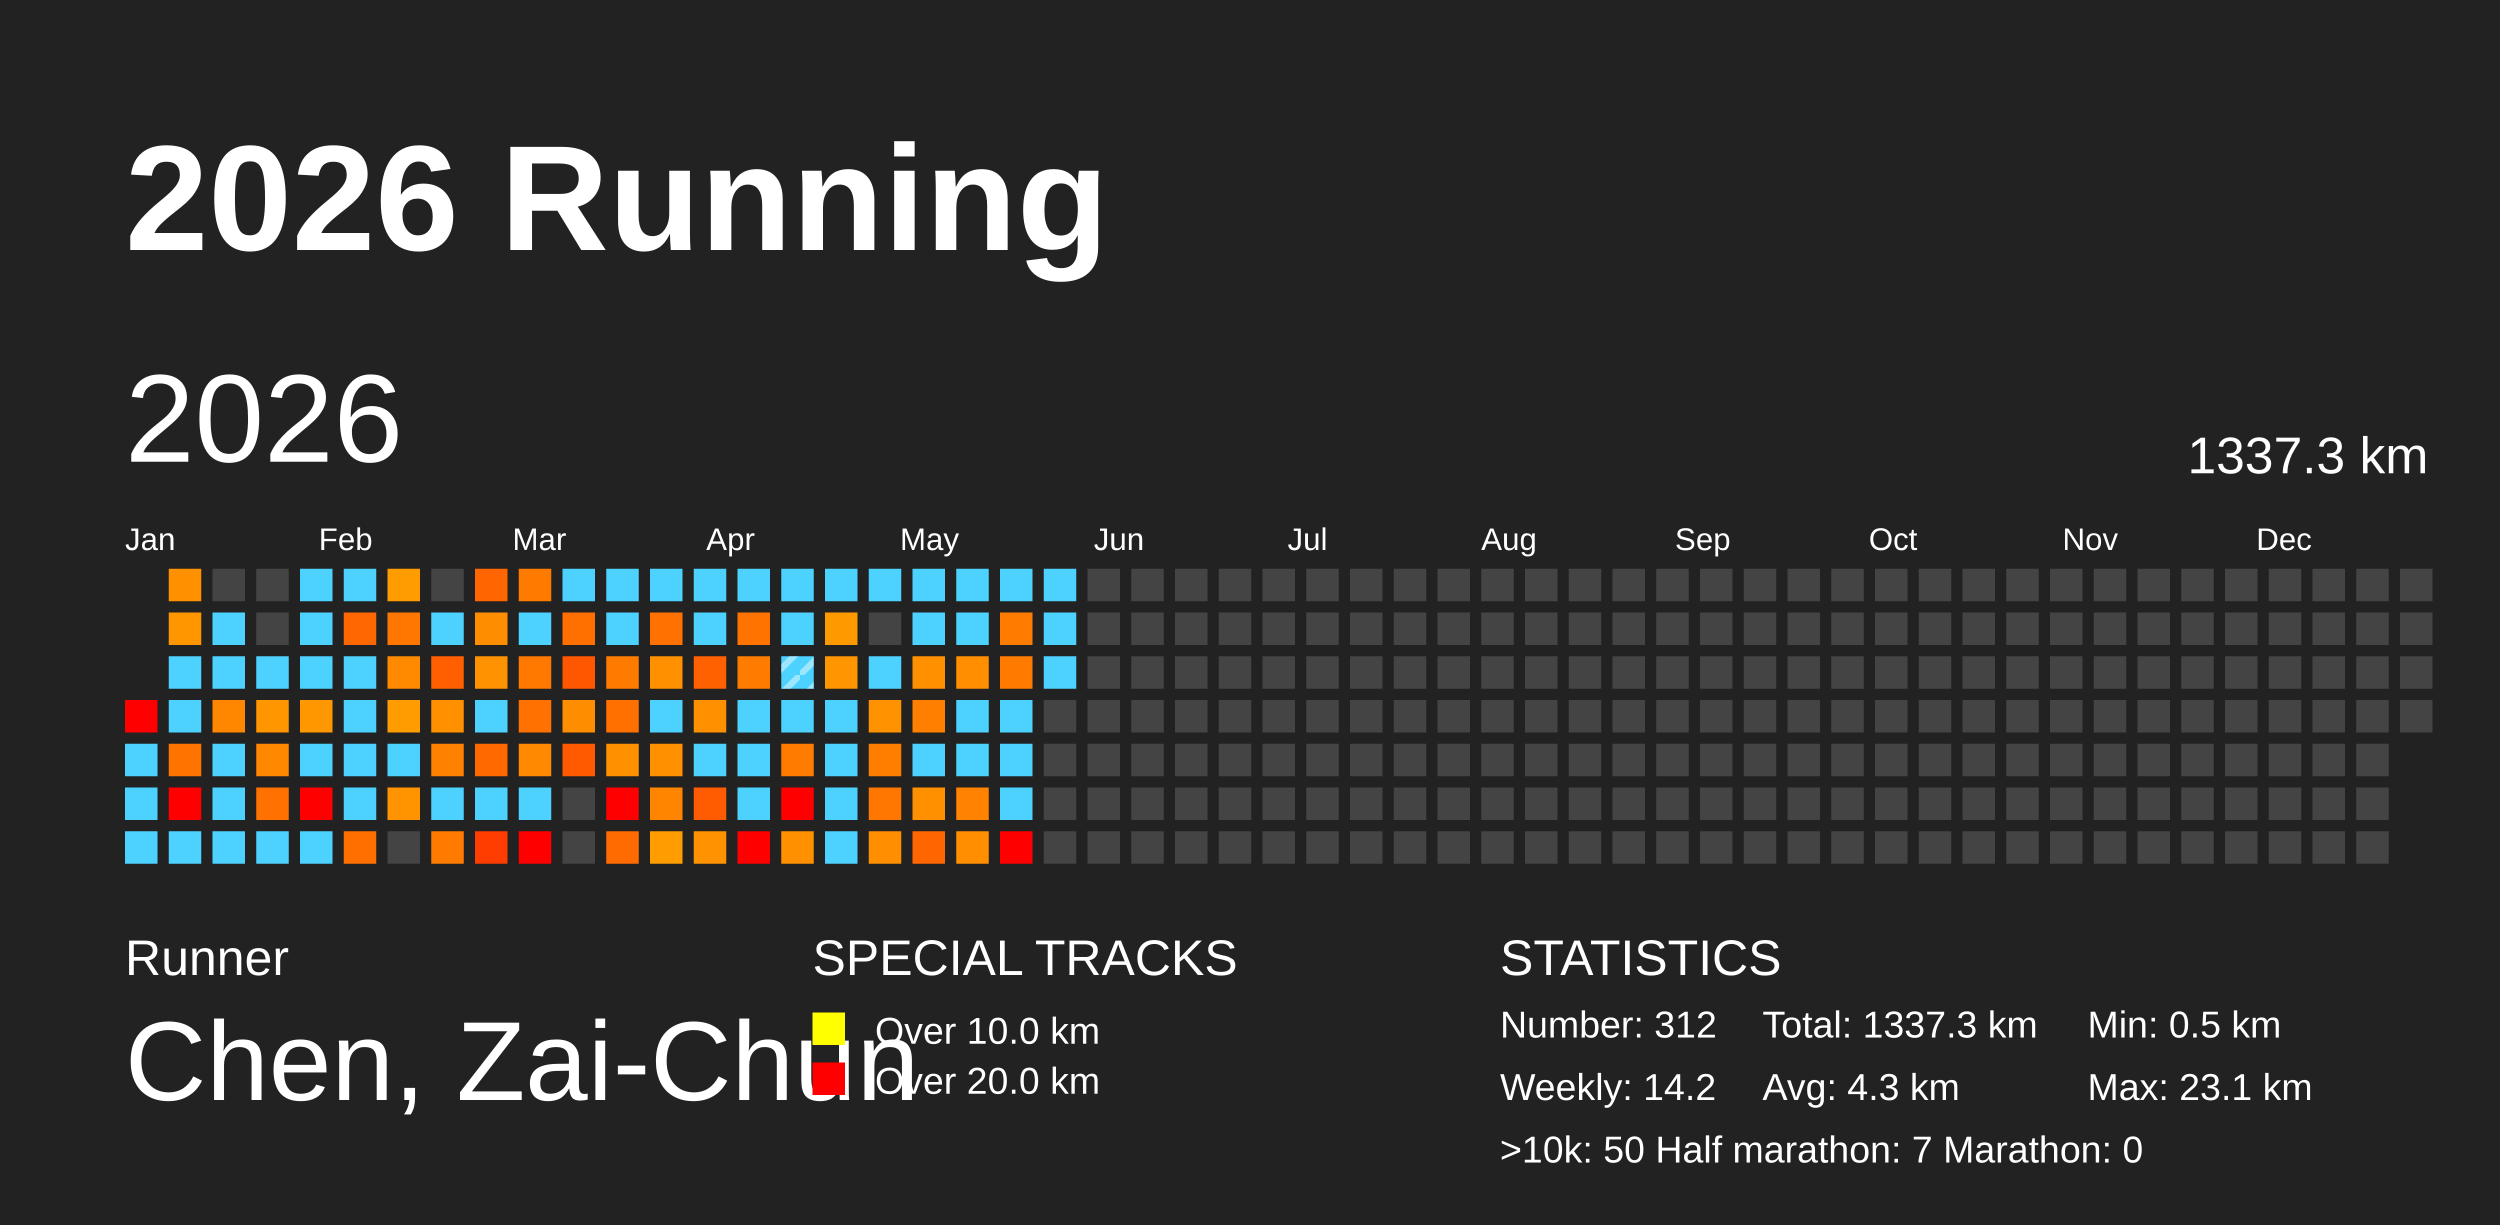
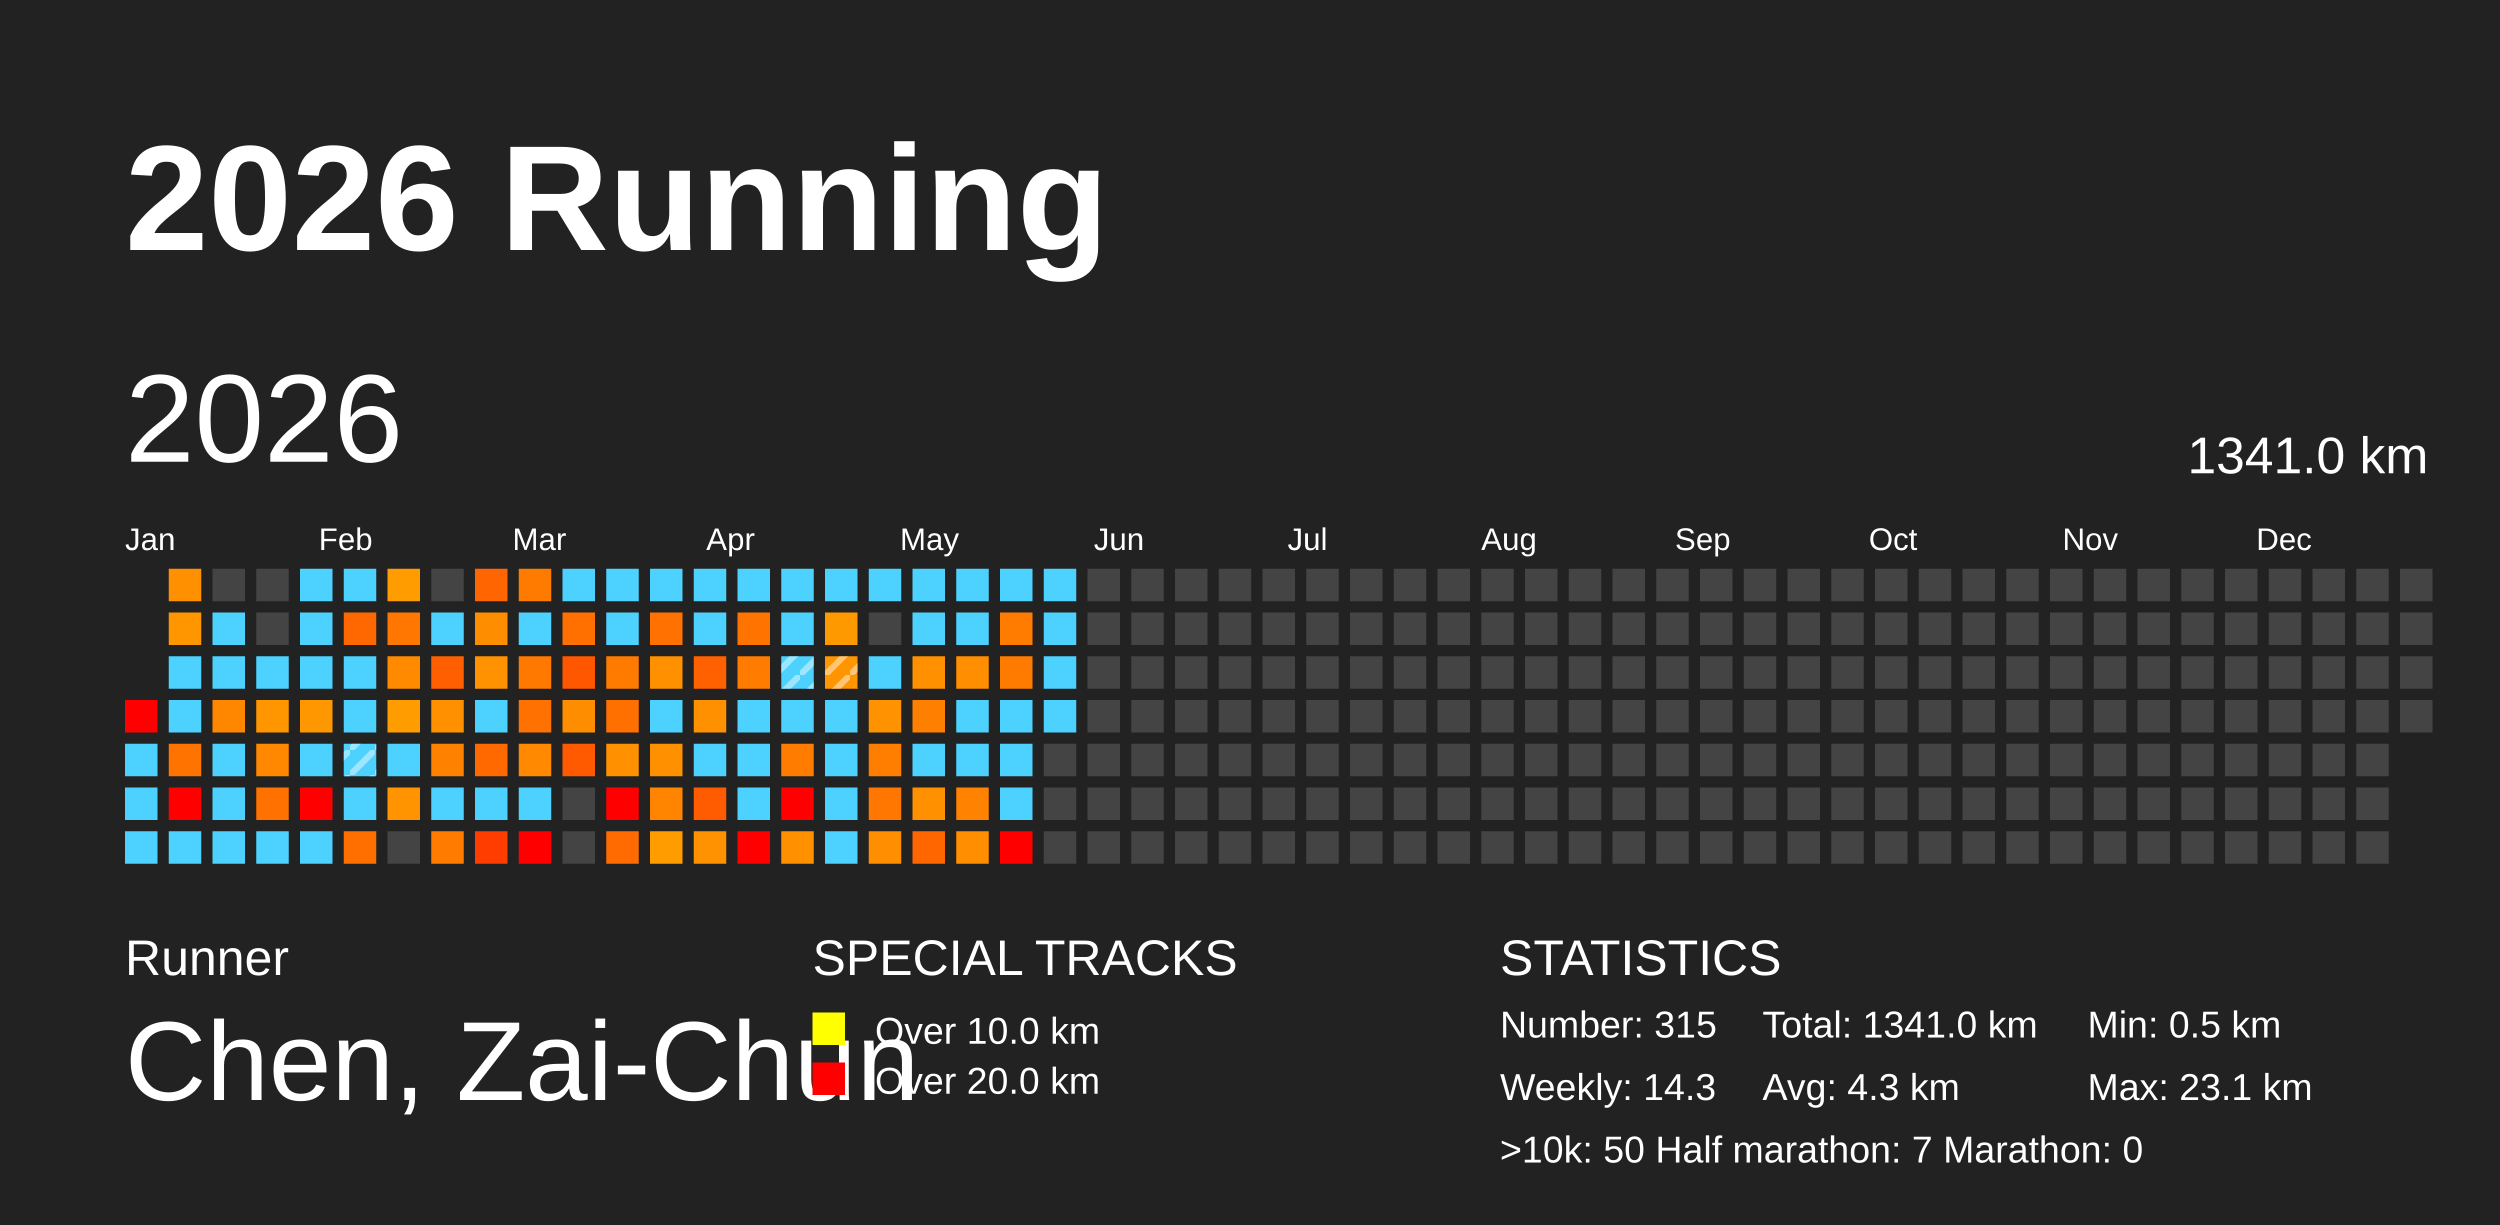
<svg xmlns="http://www.w3.org/2000/svg" baseProfile="full" height="98mm" version="1.1" viewBox="0,0,200,98" width="200mm">
  <defs>
    <pattern height="2" id="indoor-stripe" patternUnits="userSpaceOnUse" width="2">
      <line stroke="white" stroke-opacity="0.45" stroke-width="0.5" x1="0" x2="2" y1="2" y2="0" />
    </pattern>
  </defs>
  <rect fill="#222222" height="98" width="200" x="0" y="0" />
  <text fill="#FFFFFF" style="font-size:12px; font-family:Arial; font-weight:bold;" x="10" y="20">2026 Running</text>
  <text fill="#FFFFFF" style="font-size:4px; font-family:Arial" x="10" y="78">Runner</text>
  <text fill="#FFFFFF" style="font-size:9px; font-family:Arial" x="10" y="88">Chen, Zai-Chun</text>
  <text fill="#FFFFFF" style="font-size:4px; font-family:Arial" x="65" y="78">SPECIAL TRACKS</text>
  <rect fill="yellow" height="2.6" width="2.6" x="65" y="81" />
  <text fill="#FFFFFF" style="font-size:3px; font-family:Arial" x="70" y="83.5">Over 10.0 km</text>
  <rect fill="red" height="2.6" width="2.6" x="65" y="85" />
  <text fill="#FFFFFF" style="font-size:3px; font-family:Arial" x="70" y="87.5">Over 20.0 km</text>
  <text fill="#FFFFFF" style="font-size:4px; font-family:Arial" x="120" y="78">STATISTICS</text>
-   <text fill="#FFFFFF" style="font-size:3px; font-family:Arial" x="120" y="83">Number: 312</text>
-   <text fill="#FFFFFF" style="font-size:3px; font-family:Arial" x="120" y="88">Weekly: 14.2</text>
-   <text fill="#FFFFFF" style="font-size:3px; font-family:Arial" x="141" y="83">Total: 1337.3 km</text>
+   <text fill="#FFFFFF" style="font-size:3px; font-family:Arial" x="120" y="83">Number: 315</text>
+   <text fill="#FFFFFF" style="font-size:3px; font-family:Arial" x="120" y="88">Weekly: 14.3</text>
+   <text fill="#FFFFFF" style="font-size:3px; font-family:Arial" x="141" y="83">Total: 1341.0 km</text>
  <text fill="#FFFFFF" style="font-size:3px; font-family:Arial" x="141" y="88">Avg: 4.3 km</text>
  <text fill="#FFFFFF" style="font-size:3px; font-family:Arial" x="167" y="83">Min: 0.5 km</text>
  <text fill="#FFFFFF" style="font-size:3px; font-family:Arial" x="167" y="88">Max: 23.1 km</text>
  <text fill="#FFFFFF" style="font-size:3px; font-family:Arial" x="120" y="93">&gt;10k: 50   Half marathon: 7   Marathon: 0</text>
  <text dominant-baseline="hanging" fill="#FFFFFF" style="font-size:10.0px; font-family:Arial;" x="10" y="30">2026</text>
-   <text dominant-baseline="hanging" fill="#FFFFFF" style="font-size:4.125px; font-family:Arial;" x="175" y="35">1337.3 km</text>
+   <text dominant-baseline="hanging" fill="#FFFFFF" style="font-size:4.125px; font-family:Arial;" x="175" y="35">1341.0 km</text>
  <text fill="#FFFFFF" style="font-size:2.5px; font-family:Arial" x="10.0" y="44">Jan</text>
  <text fill="#FFFFFF" style="font-size:2.5px; font-family:Arial" x="25.5" y="44">Feb</text>
  <text fill="#FFFFFF" style="font-size:2.5px; font-family:Arial" x="41.0" y="44">Mar</text>
  <text fill="#FFFFFF" style="font-size:2.5px; font-family:Arial" x="56.5" y="44">Apr</text>
  <text fill="#FFFFFF" style="font-size:2.5px; font-family:Arial" x="72.0" y="44">May</text>
  <text fill="#FFFFFF" style="font-size:2.5px; font-family:Arial" x="87.5" y="44">Jun</text>
  <text fill="#FFFFFF" style="font-size:2.5px; font-family:Arial" x="103.0" y="44">Jul</text>
  <text fill="#FFFFFF" style="font-size:2.5px; font-family:Arial" x="118.5" y="44">Aug</text>
  <text fill="#FFFFFF" style="font-size:2.5px; font-family:Arial" x="134.0" y="44">Sep</text>
  <text fill="#FFFFFF" style="font-size:2.5px; font-family:Arial" x="149.5" y="44">Oct</text>
  <text fill="#FFFFFF" style="font-size:2.5px; font-family:Arial" x="165.0" y="44">Nov</text>
  <text fill="#FFFFFF" style="font-size:2.5px; font-family:Arial" x="180.5" y="44">Dec</text>
  <rect fill="red" height="2.6" width="2.6" x="10.0" y="56.0" />
  <rect fill="#4dd2ff" height="2.6" width="2.6" x="10.0" y="59.5" />
  <rect fill="#4dd2ff" height="2.6" width="2.6" x="10.0" y="63.0" />
  <rect fill="#4dd2ff" height="2.6" width="2.6" x="10.0" y="66.5" />
  <rect fill="#ff9000" height="2.6" width="2.6" x="13.5" y="45.5" />
  <rect fill="#ff9600" height="2.6" width="2.6" x="13.5" y="49.0" />
  <rect fill="#4dd2ff" height="2.6" width="2.6" x="13.5" y="52.5" />
  <rect fill="#4dd2ff" height="2.6" width="2.6" x="13.5" y="56.0" />
  <rect fill="#ff7300" height="2.6" width="2.6" x="13.5" y="59.5" />
  <rect fill="red" height="2.6" width="2.6" x="13.5" y="63.0" />
  <rect fill="#4dd2ff" height="2.6" width="2.6" x="13.5" y="66.5" />
  <rect fill="#444444" height="2.6" width="2.6" x="17.0" y="45.5" />
  <rect fill="#4dd2ff" height="2.6" width="2.6" x="17.0" y="49.0" />
  <rect fill="#4dd2ff" height="2.6" width="2.6" x="17.0" y="52.5" />
  <rect fill="#ff8700" height="2.6" width="2.6" x="17.0" y="56.0" />
  <rect fill="#4dd2ff" height="2.6" width="2.6" x="17.0" y="59.5" />
  <rect fill="#4dd2ff" height="2.6" width="2.6" x="17.0" y="63.0" />
  <rect fill="#4dd2ff" height="2.6" width="2.6" x="17.0" y="66.5" />
  <rect fill="#444444" height="2.6" width="2.6" x="20.5" y="45.5" />
  <rect fill="#444444" height="2.6" width="2.6" x="20.5" y="49.0" />
  <rect fill="#4dd2ff" height="2.6" width="2.6" x="20.5" y="52.5" />
  <rect fill="#ff9600" height="2.6" width="2.6" x="20.5" y="56.0" />
  <rect fill="#ff8800" height="2.6" width="2.6" x="20.5" y="59.5" />
  <rect fill="#ff7100" height="2.6" width="2.6" x="20.5" y="63.0" />
  <rect fill="#4dd2ff" height="2.6" width="2.6" x="20.5" y="66.5" />
  <rect fill="#4dd2ff" height="2.6" width="2.6" x="24.0" y="45.5" />
  <rect fill="#4dd2ff" height="2.6" width="2.6" x="24.0" y="49.0" />
  <rect fill="#4dd2ff" height="2.6" width="2.6" x="24.0" y="52.5" />
  <rect fill="#ff9800" height="2.6" width="2.6" x="24.0" y="56.0" />
  <rect fill="#4dd2ff" height="2.6" width="2.6" x="24.0" y="59.5" />
  <rect fill="red" height="2.6" width="2.6" x="24.0" y="63.0" />
  <rect fill="#4dd2ff" height="2.6" width="2.6" x="24.0" y="66.5" />
  <rect fill="#4dd2ff" height="2.6" width="2.6" x="27.5" y="45.5" />
  <rect fill="#ff6800" height="2.6" width="2.6" x="27.5" y="49.0" />
  <rect fill="#4dd2ff" height="2.6" width="2.6" x="27.5" y="52.5" />
  <rect fill="#4dd2ff" height="2.6" width="2.6" x="27.5" y="56.0" />
  <rect fill="#4dd2ff" height="2.6" width="2.6" x="27.5" y="59.5" />
+   <rect fill="url(#indoor-stripe)" height="2.6" style="pointer-events: none;" width="2.6" x="27.5" y="59.5" />
  <rect fill="#4dd2ff" height="2.6" width="2.6" x="27.5" y="63.0" />
  <rect fill="#ff6f00" height="2.6" width="2.6" x="27.5" y="66.5" />
  <rect fill="#ff9c00" height="2.6" width="2.6" x="31.0" y="45.5" />
  <rect fill="#ff7600" height="2.6" width="2.6" x="31.0" y="49.0" />
  <rect fill="#ff8a00" height="2.6" width="2.6" x="31.0" y="52.5" />
  <rect fill="#ff9c00" height="2.6" width="2.6" x="31.0" y="56.0" />
  <rect fill="#4dd2ff" height="2.6" width="2.6" x="31.0" y="59.5" />
  <rect fill="#ff9400" height="2.6" width="2.6" x="31.0" y="63.0" />
  <rect fill="#444444" height="2.6" width="2.6" x="31.0" y="66.5" />
  <rect fill="#444444" height="2.6" width="2.6" x="34.5" y="45.5" />
  <rect fill="#4dd2ff" height="2.6" width="2.6" x="34.5" y="49.0" />
  <rect fill="#ff5f00" height="2.6" width="2.6" x="34.5" y="52.5" />
  <rect fill="#ff9100" height="2.6" width="2.6" x="34.5" y="56.0" />
  <rect fill="#ff8100" height="2.6" width="2.6" x="34.5" y="59.5" />
  <rect fill="#4dd2ff" height="2.6" width="2.6" x="34.5" y="63.0" />
  <rect fill="#ff7b00" height="2.6" width="2.6" x="34.5" y="66.5" />
  <rect fill="#ff6500" height="2.6" width="2.6" x="38.0" y="45.5" />
  <rect fill="#ff8d00" height="2.6" width="2.6" x="38.0" y="49.0" />
  <rect fill="#ff9200" height="2.6" width="2.6" x="38.0" y="52.5" />
  <rect fill="#4dd2ff" height="2.6" width="2.6" x="38.0" y="56.0" />
  <rect fill="#ff6900" height="2.6" width="2.6" x="38.0" y="59.5" />
  <rect fill="#4dd2ff" height="2.6" width="2.6" x="38.0" y="63.0" />
  <rect fill="#ff3d00" height="2.6" width="2.6" x="38.0" y="66.5" />
  <rect fill="#ff7b00" height="2.6" width="2.6" x="41.5" y="45.5" />
  <rect fill="#4dd2ff" height="2.6" width="2.6" x="41.5" y="49.0" />
  <rect fill="#ff7800" height="2.6" width="2.6" x="41.5" y="52.5" />
  <rect fill="#ff7100" height="2.6" width="2.6" x="41.5" y="56.0" />
  <rect fill="#ff8900" height="2.6" width="2.6" x="41.5" y="59.5" />
  <rect fill="#4dd2ff" height="2.6" width="2.6" x="41.5" y="63.0" />
  <rect fill="red" height="2.6" width="2.6" x="41.5" y="66.5" />
  <rect fill="#4dd2ff" height="2.6" width="2.6" x="45.0" y="45.5" />
  <rect fill="#ff7000" height="2.6" width="2.6" x="45.0" y="49.0" />
  <rect fill="#ff5600" height="2.6" width="2.6" x="45.0" y="52.5" />
  <rect fill="#ff8d00" height="2.6" width="2.6" x="45.0" y="56.0" />
  <rect fill="#ff5a00" height="2.6" width="2.6" x="45.0" y="59.5" />
  <rect fill="#444444" height="2.6" width="2.6" x="45.0" y="63.0" />
  <rect fill="#444444" height="2.6" width="2.6" x="45.0" y="66.5" />
  <rect fill="#4dd2ff" height="2.6" width="2.6" x="48.5" y="45.5" />
  <rect fill="#4dd2ff" height="2.6" width="2.6" x="48.5" y="49.0" />
  <rect fill="#ff7b00" height="2.6" width="2.6" x="48.5" y="52.5" />
  <rect fill="#ff7000" height="2.6" width="2.6" x="48.5" y="56.0" />
  <rect fill="#ff9100" height="2.6" width="2.6" x="48.5" y="59.5" />
  <rect fill="red" height="2.6" width="2.6" x="48.5" y="63.0" />
  <rect fill="#ff6b00" height="2.6" width="2.6" x="48.5" y="66.5" />
  <rect fill="#4dd2ff" height="2.6" width="2.6" x="52.0" y="45.5" />
  <rect fill="#ff7100" height="2.6" width="2.6" x="52.0" y="49.0" />
  <rect fill="#ff9100" height="2.6" width="2.6" x="52.0" y="52.5" />
  <rect fill="#4dd2ff" height="2.6" width="2.6" x="52.0" y="56.0" />
  <rect fill="#ff9100" height="2.6" width="2.6" x="52.0" y="59.5" />
  <rect fill="#ff8500" height="2.6" width="2.6" x="52.0" y="63.0" />
  <rect fill="#ff9d00" height="2.6" width="2.6" x="52.0" y="66.5" />
  <rect fill="#4dd2ff" height="2.6" width="2.6" x="55.5" y="45.5" />
  <rect fill="#4dd2ff" height="2.6" width="2.6" x="55.5" y="49.0" />
  <rect fill="#ff6000" height="2.6" width="2.6" x="55.5" y="52.5" />
  <rect fill="#ff9000" height="2.6" width="2.6" x="55.5" y="56.0" />
  <rect fill="#4dd2ff" height="2.6" width="2.6" x="55.5" y="59.5" />
  <rect fill="#ff5b00" height="2.6" width="2.6" x="55.5" y="63.0" />
  <rect fill="#ff9200" height="2.6" width="2.6" x="55.5" y="66.5" />
  <rect fill="#4dd2ff" height="2.6" width="2.6" x="59.0" y="45.5" />
  <rect fill="#ff7400" height="2.6" width="2.6" x="59.0" y="49.0" />
  <rect fill="#ff7c00" height="2.6" width="2.6" x="59.0" y="52.5" />
  <rect fill="#4dd2ff" height="2.6" width="2.6" x="59.0" y="56.0" />
  <rect fill="#4dd2ff" height="2.6" width="2.6" x="59.0" y="59.5" />
  <rect fill="#4dd2ff" height="2.6" width="2.6" x="59.0" y="63.0" />
  <rect fill="red" height="2.6" width="2.6" x="59.0" y="66.5" />
  <rect fill="#4dd2ff" height="2.6" width="2.6" x="62.5" y="45.5" />
  <rect fill="#4dd2ff" height="2.6" width="2.6" x="62.5" y="49.0" />
  <rect fill="#4dd2ff" height="2.6" width="2.6" x="62.5" y="52.5" />
  <rect fill="url(#indoor-stripe)" height="2.6" style="pointer-events: none;" width="2.6" x="62.5" y="52.5" />
  <rect fill="#4dd2ff" height="2.6" width="2.6" x="62.5" y="56.0" />
  <rect fill="#ff7c00" height="2.6" width="2.6" x="62.5" y="59.5" />
  <rect fill="red" height="2.6" width="2.6" x="62.5" y="63.0" />
  <rect fill="#ff9100" height="2.6" width="2.6" x="62.5" y="66.5" />
  <rect fill="#4dd2ff" height="2.6" width="2.6" x="66.0" y="45.5" />
  <rect fill="#ff9900" height="2.6" width="2.6" x="66.0" y="49.0" />
  <rect fill="#ff9500" height="2.6" width="2.6" x="66.0" y="52.5" />
+   <rect fill="url(#indoor-stripe)" height="2.6" style="pointer-events: none;" width="2.6" x="66.0" y="52.5" />
  <rect fill="#4dd2ff" height="2.6" width="2.6" x="66.0" y="56.0" />
  <rect fill="#4dd2ff" height="2.6" width="2.6" x="66.0" y="59.5" />
  <rect fill="#4dd2ff" height="2.6" width="2.6" x="66.0" y="63.0" />
  <rect fill="#4dd2ff" height="2.6" width="2.6" x="66.0" y="66.5" />
  <rect fill="#4dd2ff" height="2.6" width="2.6" x="69.5" y="45.5" />
  <rect fill="#444444" height="2.6" width="2.6" x="69.5" y="49.0" />
  <rect fill="#4dd2ff" height="2.6" width="2.6" x="69.5" y="52.5" />
  <rect fill="#ff9200" height="2.6" width="2.6" x="69.5" y="56.0" />
  <rect fill="#ff7e00" height="2.6" width="2.6" x="69.5" y="59.5" />
  <rect fill="#ff7600" height="2.6" width="2.6" x="69.5" y="63.0" />
  <rect fill="#ff8e00" height="2.6" width="2.6" x="69.5" y="66.5" />
  <rect fill="#4dd2ff" height="2.6" width="2.6" x="73.0" y="45.5" />
  <rect fill="#4dd2ff" height="2.6" width="2.6" x="73.0" y="49.0" />
  <rect fill="#ff9000" height="2.6" width="2.6" x="73.0" y="52.5" />
  <rect fill="#ff7f00" height="2.6" width="2.6" x="73.0" y="56.0" />
  <rect fill="#4dd2ff" height="2.6" width="2.6" x="73.0" y="59.5" />
  <rect fill="#ff9000" height="2.6" width="2.6" x="73.0" y="63.0" />
  <rect fill="#ff6600" height="2.6" width="2.6" x="73.0" y="66.5" />
  <rect fill="#4dd2ff" height="2.6" width="2.6" x="76.5" y="45.5" />
  <rect fill="#4dd2ff" height="2.6" width="2.6" x="76.5" y="49.0" />
  <rect fill="#ff8e00" height="2.6" width="2.6" x="76.5" y="52.5" />
  <rect fill="#4dd2ff" height="2.6" width="2.6" x="76.5" y="56.0" />
  <rect fill="#4dd2ff" height="2.6" width="2.6" x="76.5" y="59.5" />
  <rect fill="#ff8200" height="2.6" width="2.6" x="76.5" y="63.0" />
  <rect fill="#ff8e00" height="2.6" width="2.6" x="76.5" y="66.5" />
  <rect fill="#4dd2ff" height="2.6" width="2.6" x="80.0" y="45.5" />
  <rect fill="#ff7c00" height="2.6" width="2.6" x="80.0" y="49.0" />
  <rect fill="#ff7b00" height="2.6" width="2.6" x="80.0" y="52.5" />
  <rect fill="#4dd2ff" height="2.6" width="2.6" x="80.0" y="56.0" />
  <rect fill="#4dd2ff" height="2.6" width="2.6" x="80.0" y="59.5" />
  <rect fill="#4dd2ff" height="2.6" width="2.6" x="80.0" y="63.0" />
  <rect fill="red" height="2.6" width="2.6" x="80.0" y="66.5" />
  <rect fill="#4dd2ff" height="2.6" width="2.6" x="83.5" y="45.5" />
  <rect fill="#4dd2ff" height="2.6" width="2.6" x="83.5" y="49.0" />
  <rect fill="#4dd2ff" height="2.6" width="2.6" x="83.5" y="52.5" />
-   <rect fill="#444444" height="2.6" width="2.6" x="83.5" y="56.0" />
+   <rect fill="#4dd2ff" height="2.6" width="2.6" x="83.5" y="56.0" />
  <rect fill="#444444" height="2.6" width="2.6" x="83.5" y="59.5" />
  <rect fill="#444444" height="2.6" width="2.6" x="83.5" y="63.0" />
  <rect fill="#444444" height="2.6" width="2.6" x="83.5" y="66.5" />
  <rect fill="#444444" height="2.6" width="2.6" x="87.0" y="45.5" />
  <rect fill="#444444" height="2.6" width="2.6" x="87.0" y="49.0" />
  <rect fill="#444444" height="2.6" width="2.6" x="87.0" y="52.5" />
  <rect fill="#444444" height="2.6" width="2.6" x="87.0" y="56.0" />
  <rect fill="#444444" height="2.6" width="2.6" x="87.0" y="59.5" />
  <rect fill="#444444" height="2.6" width="2.6" x="87.0" y="63.0" />
  <rect fill="#444444" height="2.6" width="2.6" x="87.0" y="66.5" />
  <rect fill="#444444" height="2.6" width="2.6" x="90.5" y="45.5" />
  <rect fill="#444444" height="2.6" width="2.6" x="90.5" y="49.0" />
  <rect fill="#444444" height="2.6" width="2.6" x="90.5" y="52.5" />
  <rect fill="#444444" height="2.6" width="2.6" x="90.5" y="56.0" />
  <rect fill="#444444" height="2.6" width="2.6" x="90.5" y="59.5" />
  <rect fill="#444444" height="2.6" width="2.6" x="90.5" y="63.0" />
  <rect fill="#444444" height="2.6" width="2.6" x="90.5" y="66.5" />
  <rect fill="#444444" height="2.6" width="2.6" x="94.0" y="45.5" />
  <rect fill="#444444" height="2.6" width="2.6" x="94.0" y="49.0" />
  <rect fill="#444444" height="2.6" width="2.6" x="94.0" y="52.5" />
  <rect fill="#444444" height="2.6" width="2.6" x="94.0" y="56.0" />
  <rect fill="#444444" height="2.6" width="2.6" x="94.0" y="59.5" />
  <rect fill="#444444" height="2.6" width="2.6" x="94.0" y="63.0" />
  <rect fill="#444444" height="2.6" width="2.6" x="94.0" y="66.5" />
  <rect fill="#444444" height="2.6" width="2.6" x="97.5" y="45.5" />
  <rect fill="#444444" height="2.6" width="2.6" x="97.5" y="49.0" />
  <rect fill="#444444" height="2.6" width="2.6" x="97.5" y="52.5" />
  <rect fill="#444444" height="2.6" width="2.6" x="97.5" y="56.0" />
  <rect fill="#444444" height="2.6" width="2.6" x="97.5" y="59.5" />
  <rect fill="#444444" height="2.6" width="2.6" x="97.5" y="63.0" />
  <rect fill="#444444" height="2.6" width="2.6" x="97.5" y="66.5" />
  <rect fill="#444444" height="2.6" width="2.6" x="101.0" y="45.5" />
  <rect fill="#444444" height="2.6" width="2.6" x="101.0" y="49.0" />
  <rect fill="#444444" height="2.6" width="2.6" x="101.0" y="52.5" />
  <rect fill="#444444" height="2.6" width="2.6" x="101.0" y="56.0" />
  <rect fill="#444444" height="2.6" width="2.6" x="101.0" y="59.5" />
  <rect fill="#444444" height="2.6" width="2.6" x="101.0" y="63.0" />
  <rect fill="#444444" height="2.6" width="2.6" x="101.0" y="66.5" />
  <rect fill="#444444" height="2.6" width="2.6" x="104.5" y="45.5" />
  <rect fill="#444444" height="2.6" width="2.6" x="104.5" y="49.0" />
  <rect fill="#444444" height="2.6" width="2.6" x="104.5" y="52.5" />
  <rect fill="#444444" height="2.6" width="2.6" x="104.5" y="56.0" />
  <rect fill="#444444" height="2.6" width="2.6" x="104.5" y="59.5" />
  <rect fill="#444444" height="2.6" width="2.6" x="104.5" y="63.0" />
  <rect fill="#444444" height="2.6" width="2.6" x="104.5" y="66.5" />
  <rect fill="#444444" height="2.6" width="2.6" x="108.0" y="45.5" />
  <rect fill="#444444" height="2.6" width="2.6" x="108.0" y="49.0" />
  <rect fill="#444444" height="2.6" width="2.6" x="108.0" y="52.5" />
  <rect fill="#444444" height="2.6" width="2.6" x="108.0" y="56.0" />
  <rect fill="#444444" height="2.6" width="2.6" x="108.0" y="59.5" />
  <rect fill="#444444" height="2.6" width="2.6" x="108.0" y="63.0" />
  <rect fill="#444444" height="2.6" width="2.6" x="108.0" y="66.5" />
  <rect fill="#444444" height="2.6" width="2.6" x="111.5" y="45.5" />
  <rect fill="#444444" height="2.6" width="2.6" x="111.5" y="49.0" />
  <rect fill="#444444" height="2.6" width="2.6" x="111.5" y="52.5" />
  <rect fill="#444444" height="2.6" width="2.6" x="111.5" y="56.0" />
  <rect fill="#444444" height="2.6" width="2.6" x="111.5" y="59.5" />
  <rect fill="#444444" height="2.6" width="2.6" x="111.5" y="63.0" />
  <rect fill="#444444" height="2.6" width="2.6" x="111.5" y="66.5" />
  <rect fill="#444444" height="2.6" width="2.6" x="115.0" y="45.5" />
  <rect fill="#444444" height="2.6" width="2.6" x="115.0" y="49.0" />
  <rect fill="#444444" height="2.6" width="2.6" x="115.0" y="52.5" />
  <rect fill="#444444" height="2.6" width="2.6" x="115.0" y="56.0" />
  <rect fill="#444444" height="2.6" width="2.6" x="115.0" y="59.5" />
  <rect fill="#444444" height="2.6" width="2.6" x="115.0" y="63.0" />
  <rect fill="#444444" height="2.6" width="2.6" x="115.0" y="66.5" />
  <rect fill="#444444" height="2.6" width="2.6" x="118.5" y="45.5" />
  <rect fill="#444444" height="2.6" width="2.6" x="118.5" y="49.0" />
  <rect fill="#444444" height="2.6" width="2.6" x="118.5" y="52.5" />
  <rect fill="#444444" height="2.6" width="2.6" x="118.5" y="56.0" />
  <rect fill="#444444" height="2.6" width="2.6" x="118.5" y="59.5" />
  <rect fill="#444444" height="2.6" width="2.6" x="118.5" y="63.0" />
  <rect fill="#444444" height="2.6" width="2.6" x="118.5" y="66.5" />
  <rect fill="#444444" height="2.6" width="2.6" x="122.0" y="45.5" />
  <rect fill="#444444" height="2.6" width="2.6" x="122.0" y="49.0" />
  <rect fill="#444444" height="2.6" width="2.6" x="122.0" y="52.5" />
  <rect fill="#444444" height="2.6" width="2.6" x="122.0" y="56.0" />
  <rect fill="#444444" height="2.6" width="2.6" x="122.0" y="59.5" />
  <rect fill="#444444" height="2.6" width="2.6" x="122.0" y="63.0" />
  <rect fill="#444444" height="2.6" width="2.6" x="122.0" y="66.5" />
  <rect fill="#444444" height="2.6" width="2.6" x="125.5" y="45.5" />
  <rect fill="#444444" height="2.6" width="2.6" x="125.5" y="49.0" />
  <rect fill="#444444" height="2.6" width="2.6" x="125.5" y="52.5" />
  <rect fill="#444444" height="2.6" width="2.6" x="125.5" y="56.0" />
  <rect fill="#444444" height="2.6" width="2.6" x="125.5" y="59.5" />
  <rect fill="#444444" height="2.6" width="2.6" x="125.5" y="63.0" />
  <rect fill="#444444" height="2.6" width="2.6" x="125.5" y="66.5" />
  <rect fill="#444444" height="2.6" width="2.6" x="129.0" y="45.5" />
  <rect fill="#444444" height="2.6" width="2.6" x="129.0" y="49.0" />
  <rect fill="#444444" height="2.6" width="2.6" x="129.0" y="52.5" />
  <rect fill="#444444" height="2.6" width="2.6" x="129.0" y="56.0" />
  <rect fill="#444444" height="2.6" width="2.6" x="129.0" y="59.5" />
  <rect fill="#444444" height="2.6" width="2.6" x="129.0" y="63.0" />
  <rect fill="#444444" height="2.6" width="2.6" x="129.0" y="66.5" />
  <rect fill="#444444" height="2.6" width="2.6" x="132.5" y="45.5" />
  <rect fill="#444444" height="2.6" width="2.6" x="132.5" y="49.0" />
  <rect fill="#444444" height="2.6" width="2.6" x="132.5" y="52.5" />
  <rect fill="#444444" height="2.6" width="2.6" x="132.5" y="56.0" />
  <rect fill="#444444" height="2.6" width="2.6" x="132.5" y="59.5" />
  <rect fill="#444444" height="2.6" width="2.6" x="132.5" y="63.0" />
  <rect fill="#444444" height="2.6" width="2.6" x="132.5" y="66.5" />
  <rect fill="#444444" height="2.6" width="2.6" x="136.0" y="45.5" />
  <rect fill="#444444" height="2.6" width="2.6" x="136.0" y="49.0" />
  <rect fill="#444444" height="2.6" width="2.6" x="136.0" y="52.5" />
  <rect fill="#444444" height="2.6" width="2.6" x="136.0" y="56.0" />
  <rect fill="#444444" height="2.6" width="2.6" x="136.0" y="59.5" />
  <rect fill="#444444" height="2.6" width="2.6" x="136.0" y="63.0" />
  <rect fill="#444444" height="2.6" width="2.6" x="136.0" y="66.5" />
  <rect fill="#444444" height="2.6" width="2.6" x="139.5" y="45.5" />
  <rect fill="#444444" height="2.6" width="2.6" x="139.5" y="49.0" />
  <rect fill="#444444" height="2.6" width="2.6" x="139.5" y="52.5" />
  <rect fill="#444444" height="2.6" width="2.6" x="139.5" y="56.0" />
  <rect fill="#444444" height="2.6" width="2.6" x="139.5" y="59.5" />
  <rect fill="#444444" height="2.6" width="2.6" x="139.5" y="63.0" />
  <rect fill="#444444" height="2.6" width="2.6" x="139.5" y="66.5" />
  <rect fill="#444444" height="2.6" width="2.6" x="143.0" y="45.5" />
  <rect fill="#444444" height="2.6" width="2.6" x="143.0" y="49.0" />
  <rect fill="#444444" height="2.6" width="2.6" x="143.0" y="52.5" />
  <rect fill="#444444" height="2.6" width="2.6" x="143.0" y="56.0" />
  <rect fill="#444444" height="2.6" width="2.6" x="143.0" y="59.5" />
  <rect fill="#444444" height="2.6" width="2.6" x="143.0" y="63.0" />
  <rect fill="#444444" height="2.6" width="2.6" x="143.0" y="66.5" />
  <rect fill="#444444" height="2.6" width="2.6" x="146.5" y="45.5" />
  <rect fill="#444444" height="2.6" width="2.6" x="146.5" y="49.0" />
  <rect fill="#444444" height="2.6" width="2.6" x="146.5" y="52.5" />
  <rect fill="#444444" height="2.6" width="2.6" x="146.5" y="56.0" />
  <rect fill="#444444" height="2.6" width="2.6" x="146.5" y="59.5" />
  <rect fill="#444444" height="2.6" width="2.6" x="146.5" y="63.0" />
  <rect fill="#444444" height="2.6" width="2.6" x="146.5" y="66.5" />
  <rect fill="#444444" height="2.6" width="2.6" x="150.0" y="45.5" />
  <rect fill="#444444" height="2.6" width="2.6" x="150.0" y="49.0" />
  <rect fill="#444444" height="2.6" width="2.6" x="150.0" y="52.5" />
  <rect fill="#444444" height="2.6" width="2.6" x="150.0" y="56.0" />
  <rect fill="#444444" height="2.6" width="2.6" x="150.0" y="59.5" />
  <rect fill="#444444" height="2.6" width="2.6" x="150.0" y="63.0" />
  <rect fill="#444444" height="2.6" width="2.6" x="150.0" y="66.5" />
  <rect fill="#444444" height="2.6" width="2.6" x="153.5" y="45.5" />
  <rect fill="#444444" height="2.6" width="2.6" x="153.5" y="49.0" />
  <rect fill="#444444" height="2.6" width="2.6" x="153.5" y="52.5" />
  <rect fill="#444444" height="2.6" width="2.6" x="153.5" y="56.0" />
  <rect fill="#444444" height="2.6" width="2.6" x="153.5" y="59.5" />
  <rect fill="#444444" height="2.6" width="2.6" x="153.5" y="63.0" />
  <rect fill="#444444" height="2.6" width="2.6" x="153.5" y="66.5" />
  <rect fill="#444444" height="2.6" width="2.6" x="157.0" y="45.5" />
  <rect fill="#444444" height="2.6" width="2.6" x="157.0" y="49.0" />
  <rect fill="#444444" height="2.6" width="2.6" x="157.0" y="52.5" />
  <rect fill="#444444" height="2.6" width="2.6" x="157.0" y="56.0" />
  <rect fill="#444444" height="2.6" width="2.6" x="157.0" y="59.5" />
  <rect fill="#444444" height="2.6" width="2.6" x="157.0" y="63.0" />
  <rect fill="#444444" height="2.6" width="2.6" x="157.0" y="66.5" />
  <rect fill="#444444" height="2.6" width="2.6" x="160.5" y="45.5" />
  <rect fill="#444444" height="2.6" width="2.6" x="160.5" y="49.0" />
  <rect fill="#444444" height="2.6" width="2.6" x="160.5" y="52.5" />
  <rect fill="#444444" height="2.6" width="2.6" x="160.5" y="56.0" />
  <rect fill="#444444" height="2.6" width="2.6" x="160.5" y="59.5" />
  <rect fill="#444444" height="2.6" width="2.6" x="160.5" y="63.0" />
  <rect fill="#444444" height="2.6" width="2.6" x="160.5" y="66.5" />
  <rect fill="#444444" height="2.6" width="2.6" x="164.0" y="45.5" />
  <rect fill="#444444" height="2.6" width="2.6" x="164.0" y="49.0" />
  <rect fill="#444444" height="2.6" width="2.6" x="164.0" y="52.5" />
  <rect fill="#444444" height="2.6" width="2.6" x="164.0" y="56.0" />
  <rect fill="#444444" height="2.6" width="2.6" x="164.0" y="59.5" />
  <rect fill="#444444" height="2.6" width="2.6" x="164.0" y="63.0" />
  <rect fill="#444444" height="2.6" width="2.6" x="164.0" y="66.5" />
  <rect fill="#444444" height="2.6" width="2.6" x="167.5" y="45.5" />
  <rect fill="#444444" height="2.6" width="2.6" x="167.5" y="49.0" />
  <rect fill="#444444" height="2.6" width="2.6" x="167.5" y="52.5" />
  <rect fill="#444444" height="2.6" width="2.6" x="167.5" y="56.0" />
  <rect fill="#444444" height="2.6" width="2.6" x="167.5" y="59.5" />
  <rect fill="#444444" height="2.6" width="2.6" x="167.5" y="63.0" />
  <rect fill="#444444" height="2.6" width="2.6" x="167.5" y="66.5" />
  <rect fill="#444444" height="2.6" width="2.6" x="171.0" y="45.5" />
  <rect fill="#444444" height="2.6" width="2.6" x="171.0" y="49.0" />
  <rect fill="#444444" height="2.6" width="2.6" x="171.0" y="52.5" />
  <rect fill="#444444" height="2.6" width="2.6" x="171.0" y="56.0" />
  <rect fill="#444444" height="2.6" width="2.6" x="171.0" y="59.5" />
  <rect fill="#444444" height="2.6" width="2.6" x="171.0" y="63.0" />
  <rect fill="#444444" height="2.6" width="2.6" x="171.0" y="66.5" />
  <rect fill="#444444" height="2.6" width="2.6" x="174.5" y="45.5" />
  <rect fill="#444444" height="2.6" width="2.6" x="174.5" y="49.0" />
  <rect fill="#444444" height="2.6" width="2.6" x="174.5" y="52.5" />
  <rect fill="#444444" height="2.6" width="2.6" x="174.5" y="56.0" />
  <rect fill="#444444" height="2.6" width="2.6" x="174.5" y="59.5" />
  <rect fill="#444444" height="2.6" width="2.6" x="174.5" y="63.0" />
  <rect fill="#444444" height="2.6" width="2.6" x="174.5" y="66.5" />
  <rect fill="#444444" height="2.6" width="2.6" x="178.0" y="45.5" />
  <rect fill="#444444" height="2.6" width="2.6" x="178.0" y="49.0" />
  <rect fill="#444444" height="2.6" width="2.6" x="178.0" y="52.5" />
  <rect fill="#444444" height="2.6" width="2.6" x="178.0" y="56.0" />
  <rect fill="#444444" height="2.6" width="2.6" x="178.0" y="59.5" />
  <rect fill="#444444" height="2.6" width="2.6" x="178.0" y="63.0" />
  <rect fill="#444444" height="2.6" width="2.6" x="178.0" y="66.5" />
  <rect fill="#444444" height="2.6" width="2.6" x="181.5" y="45.5" />
  <rect fill="#444444" height="2.6" width="2.6" x="181.5" y="49.0" />
  <rect fill="#444444" height="2.6" width="2.6" x="181.5" y="52.5" />
  <rect fill="#444444" height="2.6" width="2.6" x="181.5" y="56.0" />
  <rect fill="#444444" height="2.6" width="2.6" x="181.5" y="59.5" />
  <rect fill="#444444" height="2.6" width="2.6" x="181.5" y="63.0" />
  <rect fill="#444444" height="2.6" width="2.6" x="181.5" y="66.5" />
  <rect fill="#444444" height="2.6" width="2.6" x="185.0" y="45.5" />
  <rect fill="#444444" height="2.6" width="2.6" x="185.0" y="49.0" />
  <rect fill="#444444" height="2.6" width="2.6" x="185.0" y="52.5" />
  <rect fill="#444444" height="2.6" width="2.6" x="185.0" y="56.0" />
  <rect fill="#444444" height="2.6" width="2.6" x="185.0" y="59.5" />
  <rect fill="#444444" height="2.6" width="2.6" x="185.0" y="63.0" />
  <rect fill="#444444" height="2.6" width="2.6" x="185.0" y="66.5" />
  <rect fill="#444444" height="2.6" width="2.6" x="188.5" y="45.5" />
  <rect fill="#444444" height="2.6" width="2.6" x="188.5" y="49.0" />
  <rect fill="#444444" height="2.6" width="2.6" x="188.5" y="52.5" />
  <rect fill="#444444" height="2.6" width="2.6" x="188.5" y="56.0" />
  <rect fill="#444444" height="2.6" width="2.6" x="188.5" y="59.5" />
  <rect fill="#444444" height="2.6" width="2.6" x="188.5" y="63.0" />
  <rect fill="#444444" height="2.6" width="2.6" x="188.5" y="66.5" />
  <rect fill="#444444" height="2.6" width="2.6" x="192.0" y="45.5" />
  <rect fill="#444444" height="2.6" width="2.6" x="192.0" y="49.0" />
  <rect fill="#444444" height="2.6" width="2.6" x="192.0" y="52.5" />
  <rect fill="#444444" height="2.6" width="2.6" x="192.0" y="56.0" />
</svg>
